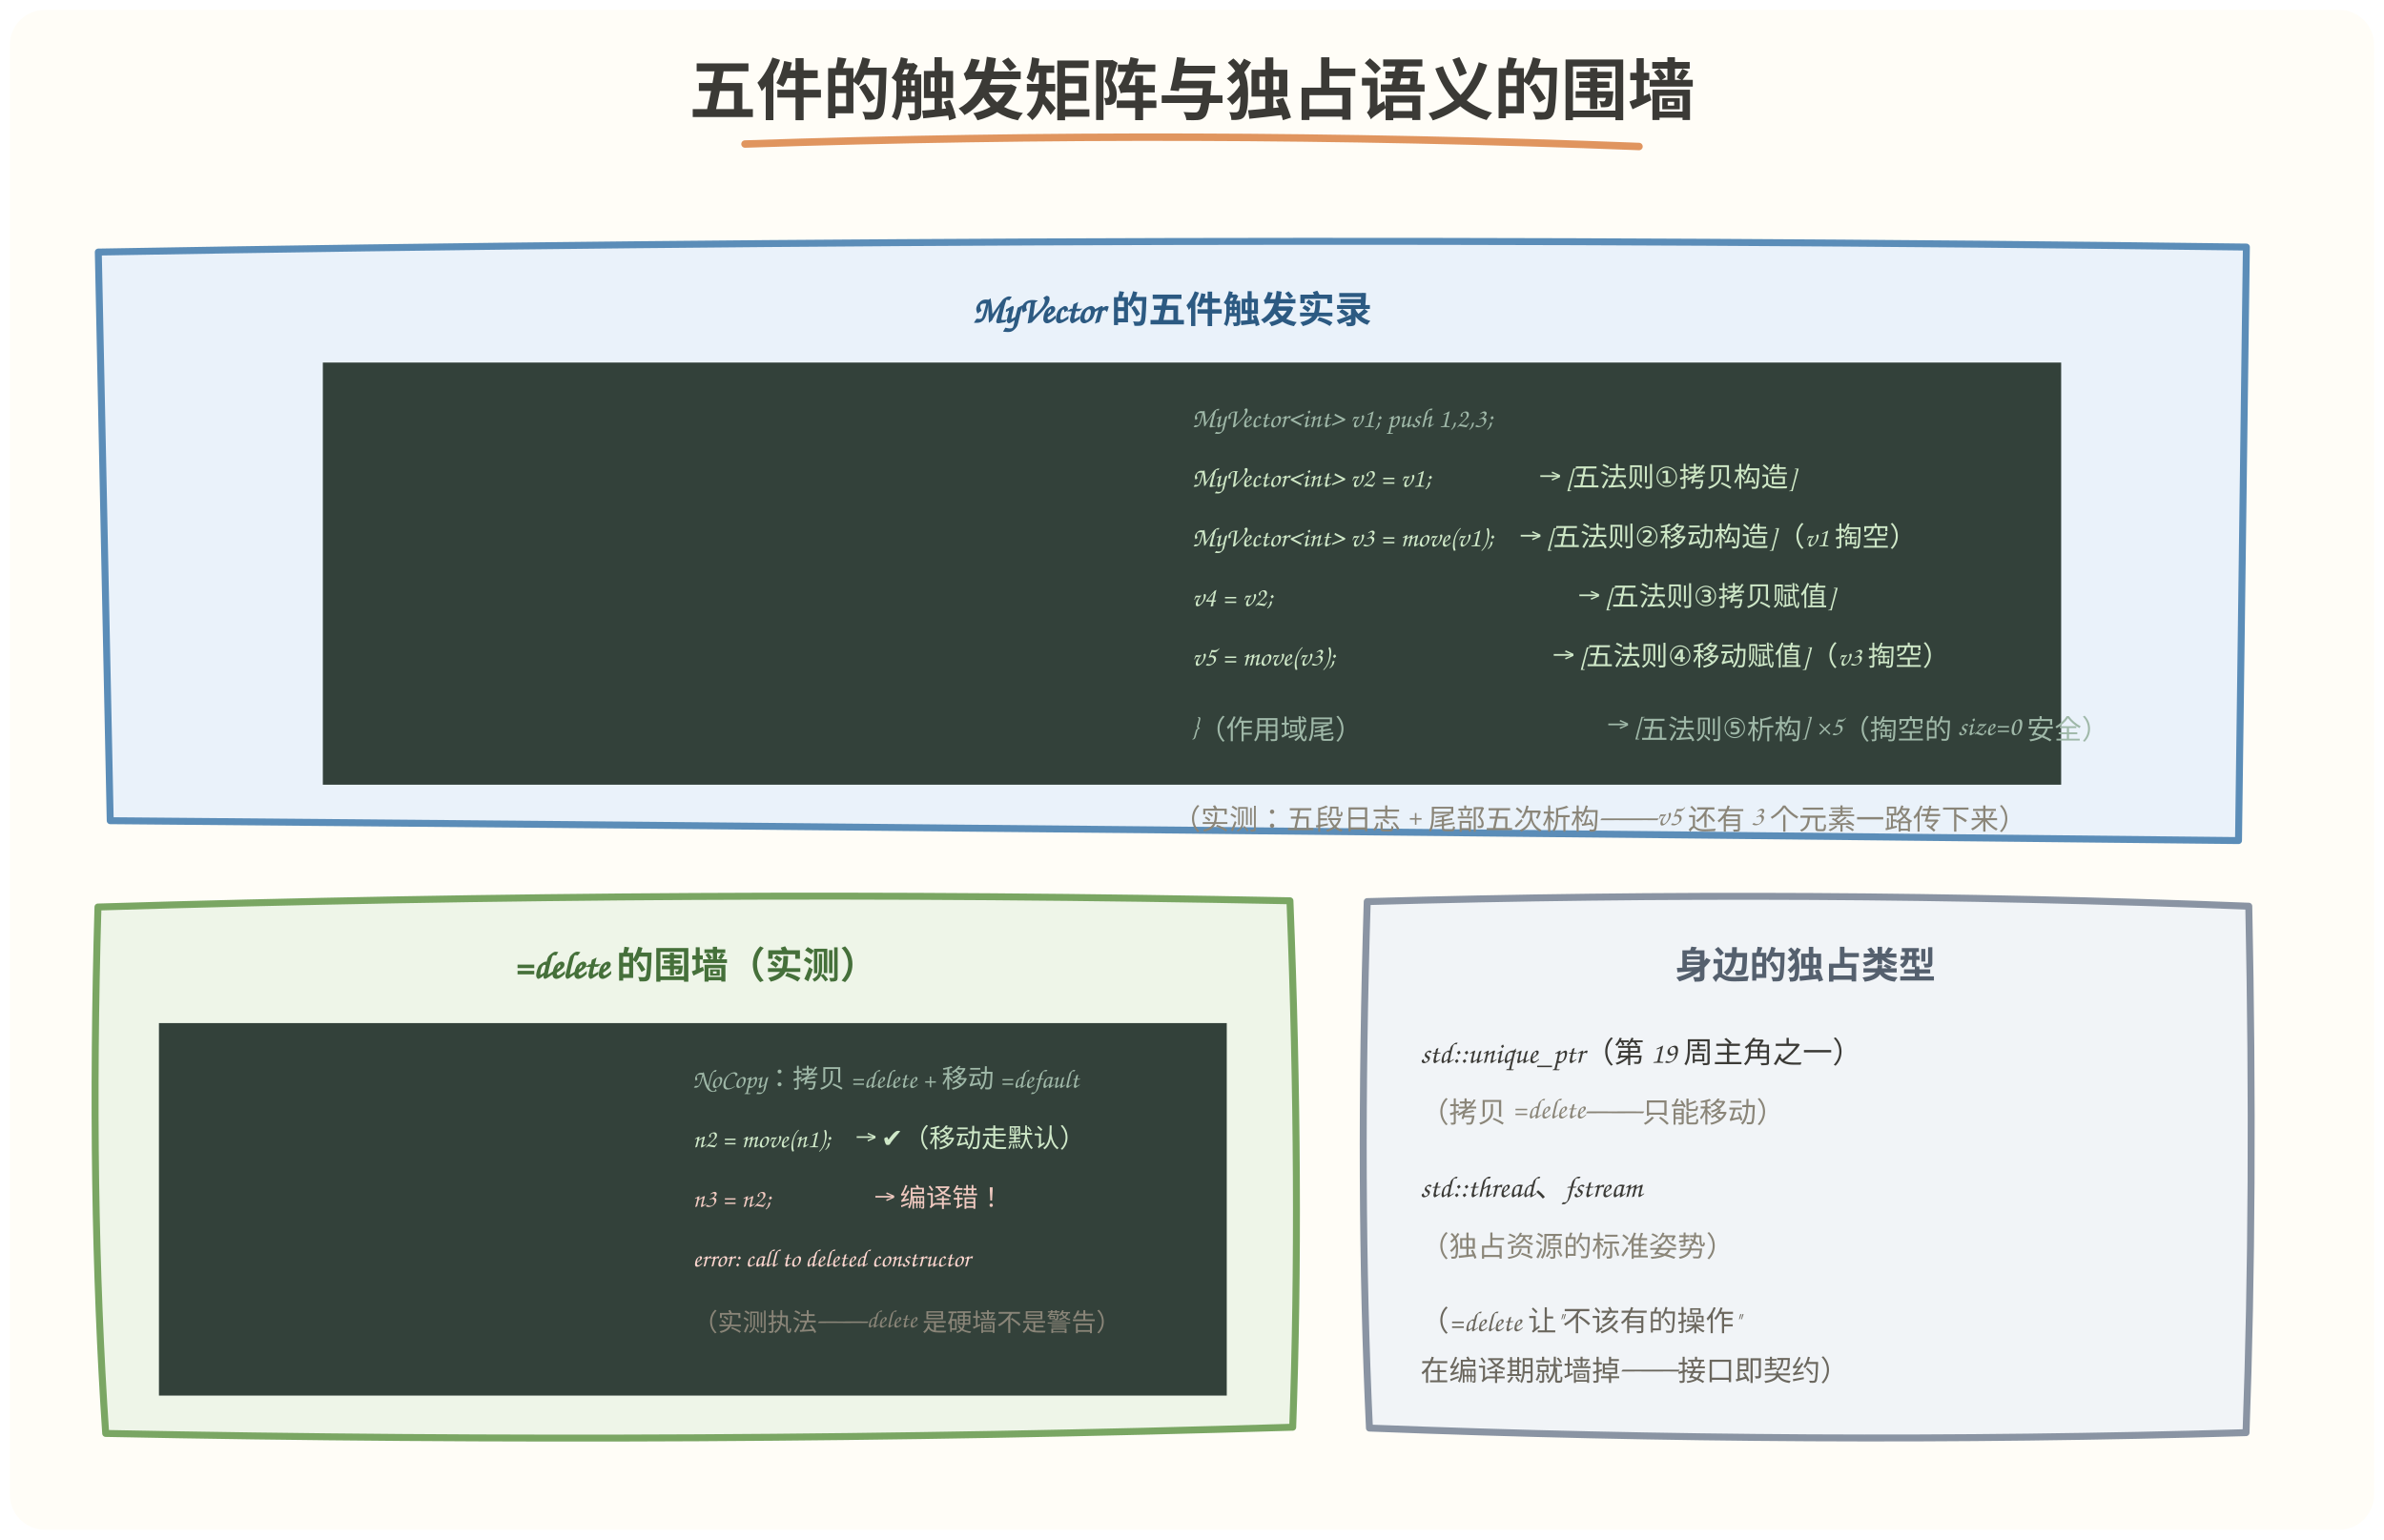
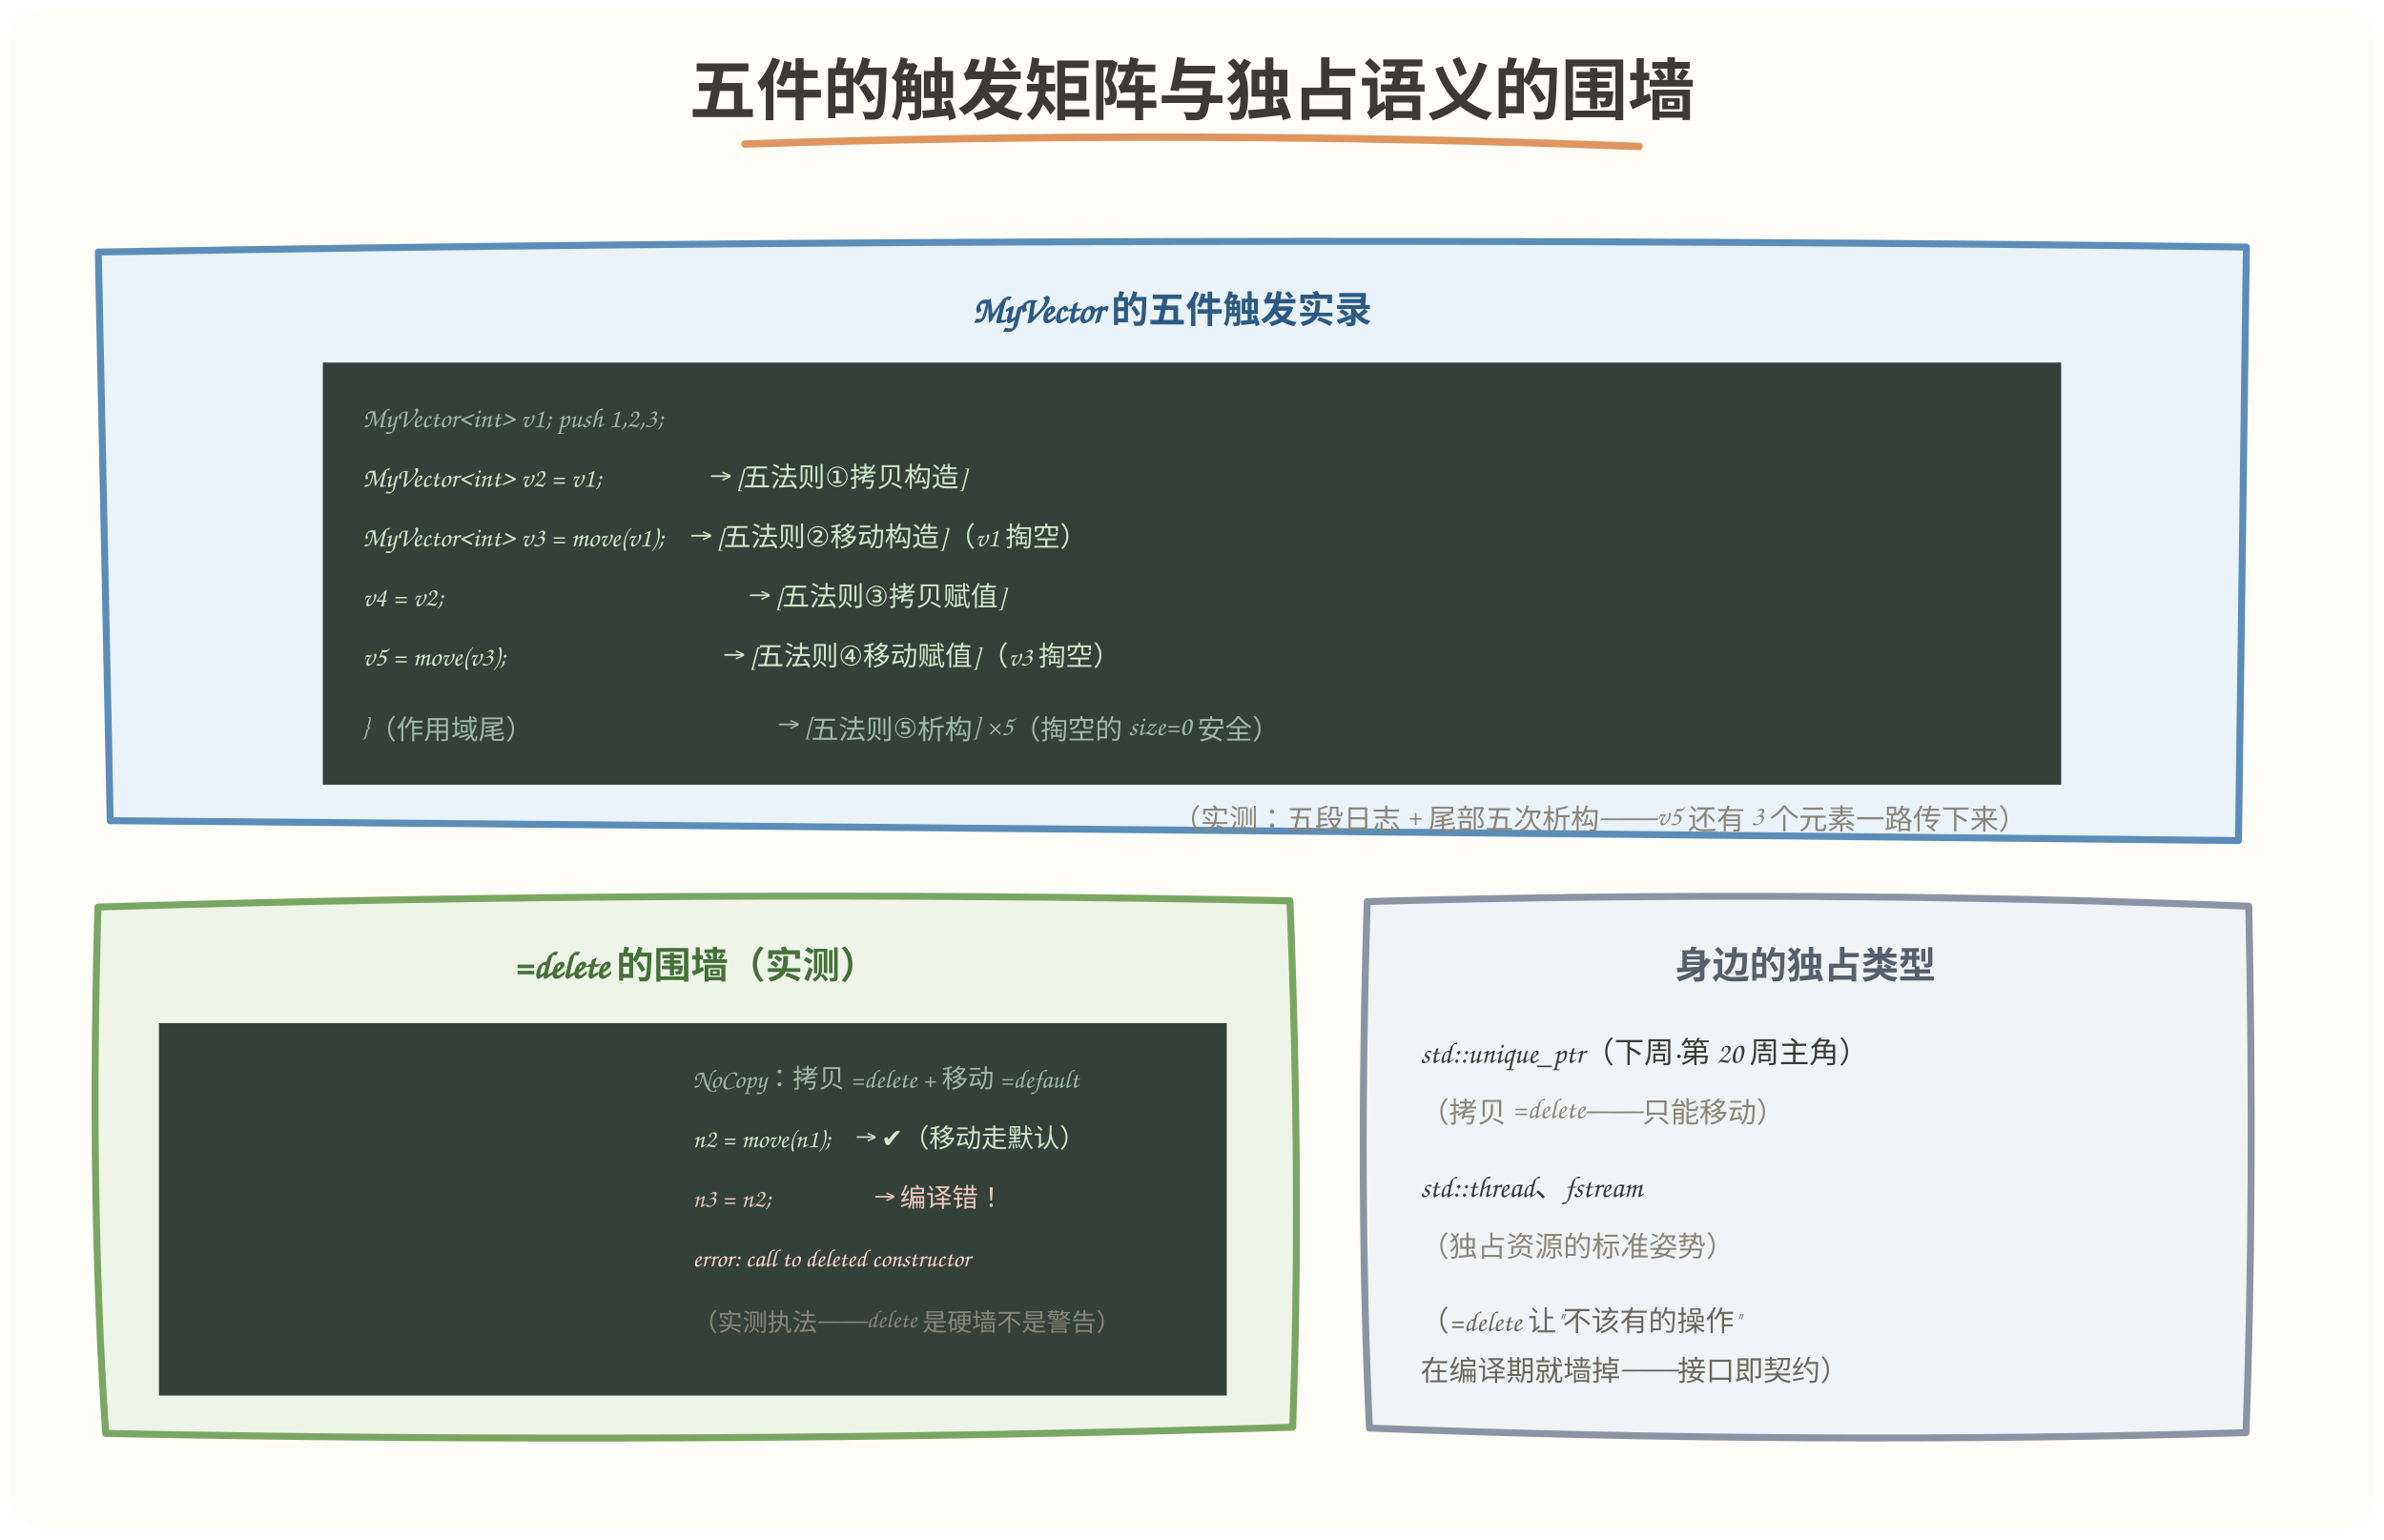
<svg xmlns="http://www.w3.org/2000/svg" viewBox="0 0 960 620" font-family="'Kaiti SC','KaiTi','Comic Sans MS',cursive">
  <rect x="4" y="4" width="952" height="612" rx="14" fill="#fffdf7" />
  <g stroke-linecap="round" stroke-linejoin="round">
    <text x="480" y="46" text-anchor="middle" font-size="27" font-weight="bold" fill="#3b3a36">五件的触发矩阵与独占语义的围墙</text>
    <path d="M 300,58 Q 480,52 660,59" fill="none" stroke="#e0955f" stroke-width="3" />
    <path d="M 40,100 Q 470,94 905,101 L 901,340 Q 470,334 44,329 Z" fill="#eaf2fa" stroke="#5b8db8" stroke-width="2.8" transform="rotate(-0.2 472 220)" />
    <text x="472" y="130" text-anchor="middle" font-size="15" font-weight="bold" fill="#2c5a82">MyVector 的五件触发实录</text>
    <rect x="130" y="146" width="700" height="170" fill="#33413a" />
-     <text x="480" y="172" font-size="11" fill="#9fb8a8">MyVector&lt;int&gt; v1;  push 1,2,3;</text>
-     <text x="480" y="196" font-size="11" fill="#cfe8c6">MyVector&lt;int&gt; v2 = v1;　　　　→ [五法则①拷贝构造]</text>
-     <text x="480" y="220" font-size="11" fill="#cfe8c8">MyVector&lt;int&gt; v3 = move(v1);　→ [五法则②移动构造]（v1 掏空）</text>
-     <text x="480" y="244" font-size="11" fill="#cfe8c8">v4 = v2;　　　　　　　　　　　 → [五法则③拷贝赋值]</text>
-     <text x="480" y="268" font-size="11" fill="#cfe8c8">v5 = move(v3);　　　　　　　　→ [五法则④移动赋值]（v3 掏空）</text>
-     <text x="480" y="296" font-size="11" fill="#9fb8a8">}（作用域尾）　　　　　　　　　→ [五法则⑤析构] ×5（掏空的 size=0 安全）</text>
+     <text x="146" y="172" font-size="11" fill="#9fb8a8">MyVector&lt;int&gt; v1;  push 1,2,3;</text>
+     <text x="146" y="196" font-size="11" fill="#cfe8c6">MyVector&lt;int&gt; v2 = v1;　　　　→ [五法则①拷贝构造]</text>
+     <text x="146" y="220" font-size="11" fill="#cfe8c8">MyVector&lt;int&gt; v3 = move(v1);　→ [五法则②移动构造]（v1 掏空）</text>
+     <text x="146" y="244" font-size="11" fill="#cfe8c8">v4 = v2;　　　　　　　　　　　 → [五法则③拷贝赋值]</text>
+     <text x="146" y="268" font-size="11" fill="#cfe8c8">v5 = move(v3);　　　　　　　　→ [五法则④移动赋值]（v3 掏空）</text>
+     <text x="146" y="296" font-size="11" fill="#9fb8a8">}（作用域尾）　　　　　　　　　→ [五法则⑤析构] ×5（掏空的 size=0 安全）</text>
    <text x="472" y="334" font-size="11.5" fill="#8a8578">（实测：五段日志 + 尾部五次析构——v5 还有 3 个元素一路传下来）</text>
    <path d="M 40,364 Q 280,358 520,364 Q 524,480 520,576 Q 280,582 42,576 Q 36,480 40,364 Z" fill="#eef5e8" stroke="#7aa663" stroke-width="2.8" transform="rotate(-0.3 280 470)" />
    <text x="280" y="394" text-anchor="middle" font-size="15" font-weight="bold" fill="#45703a">=delete 的围墙（实测）</text>
    <rect x="64" y="412" width="430" height="150" fill="#33413a" />
    <text x="279" y="438" font-size="10.5" fill="#9fb8a8">NoCopy：拷贝 =delete + 移动 =default</text>
    <text x="279" y="462" font-size="10.5" fill="#cfe8c8">n2 = move(n1);　→ ✔（移动走默认）</text>
    <text x="279" y="486" font-size="10.5" fill="#f0c9c0">n3 = n2;　　　　→ 编译错！</text>
    <text x="279" y="510" font-size="10" fill="#ffd7d0">error: call to deleted constructor</text>
    <text x="279" y="536" font-size="10" fill="#8a8578">（实测执法——delete 是硬墙不是警告）</text>
    <path d="M 550,364 Q 730,358 905,364 Q 908,480 905,576 Q 730,582 552,576 Q 547,480 550,364 Z" fill="#f1f4f7" stroke="#8a94a3" stroke-width="2.8" transform="rotate(0.3 727 470)" />
    <text x="727" y="394" text-anchor="middle" font-size="15" font-weight="bold" fill="#55606e">身边的独占类型</text>
-     <text x="572" y="428" font-size="12" fill="#3b3a36">std::unique_ptr（第 19 周主角之一）</text>
+     <text x="572" y="428" font-size="12" fill="#3b3a36">std::unique_ptr（下周·第 20 周主角）</text>
    <text x="572" y="452" font-size="11.5" fill="#8a8578">（拷贝 =delete——只能移动）</text>
    <text x="572" y="482" font-size="12" fill="#3b3a36">std::thread、fstream</text>
    <text x="572" y="506" font-size="11.5" fill="#8a8578">（独占资源的标准姿势）</text>
    <text x="572" y="536" font-size="11.5" fill="#6b675e">（=delete 让"不该有的操作"</text>
    <text x="572" y="556" font-size="11.5" fill="#6b675e">　在编译期就墙掉——接口即契约）</text>
  </g>
</svg>
